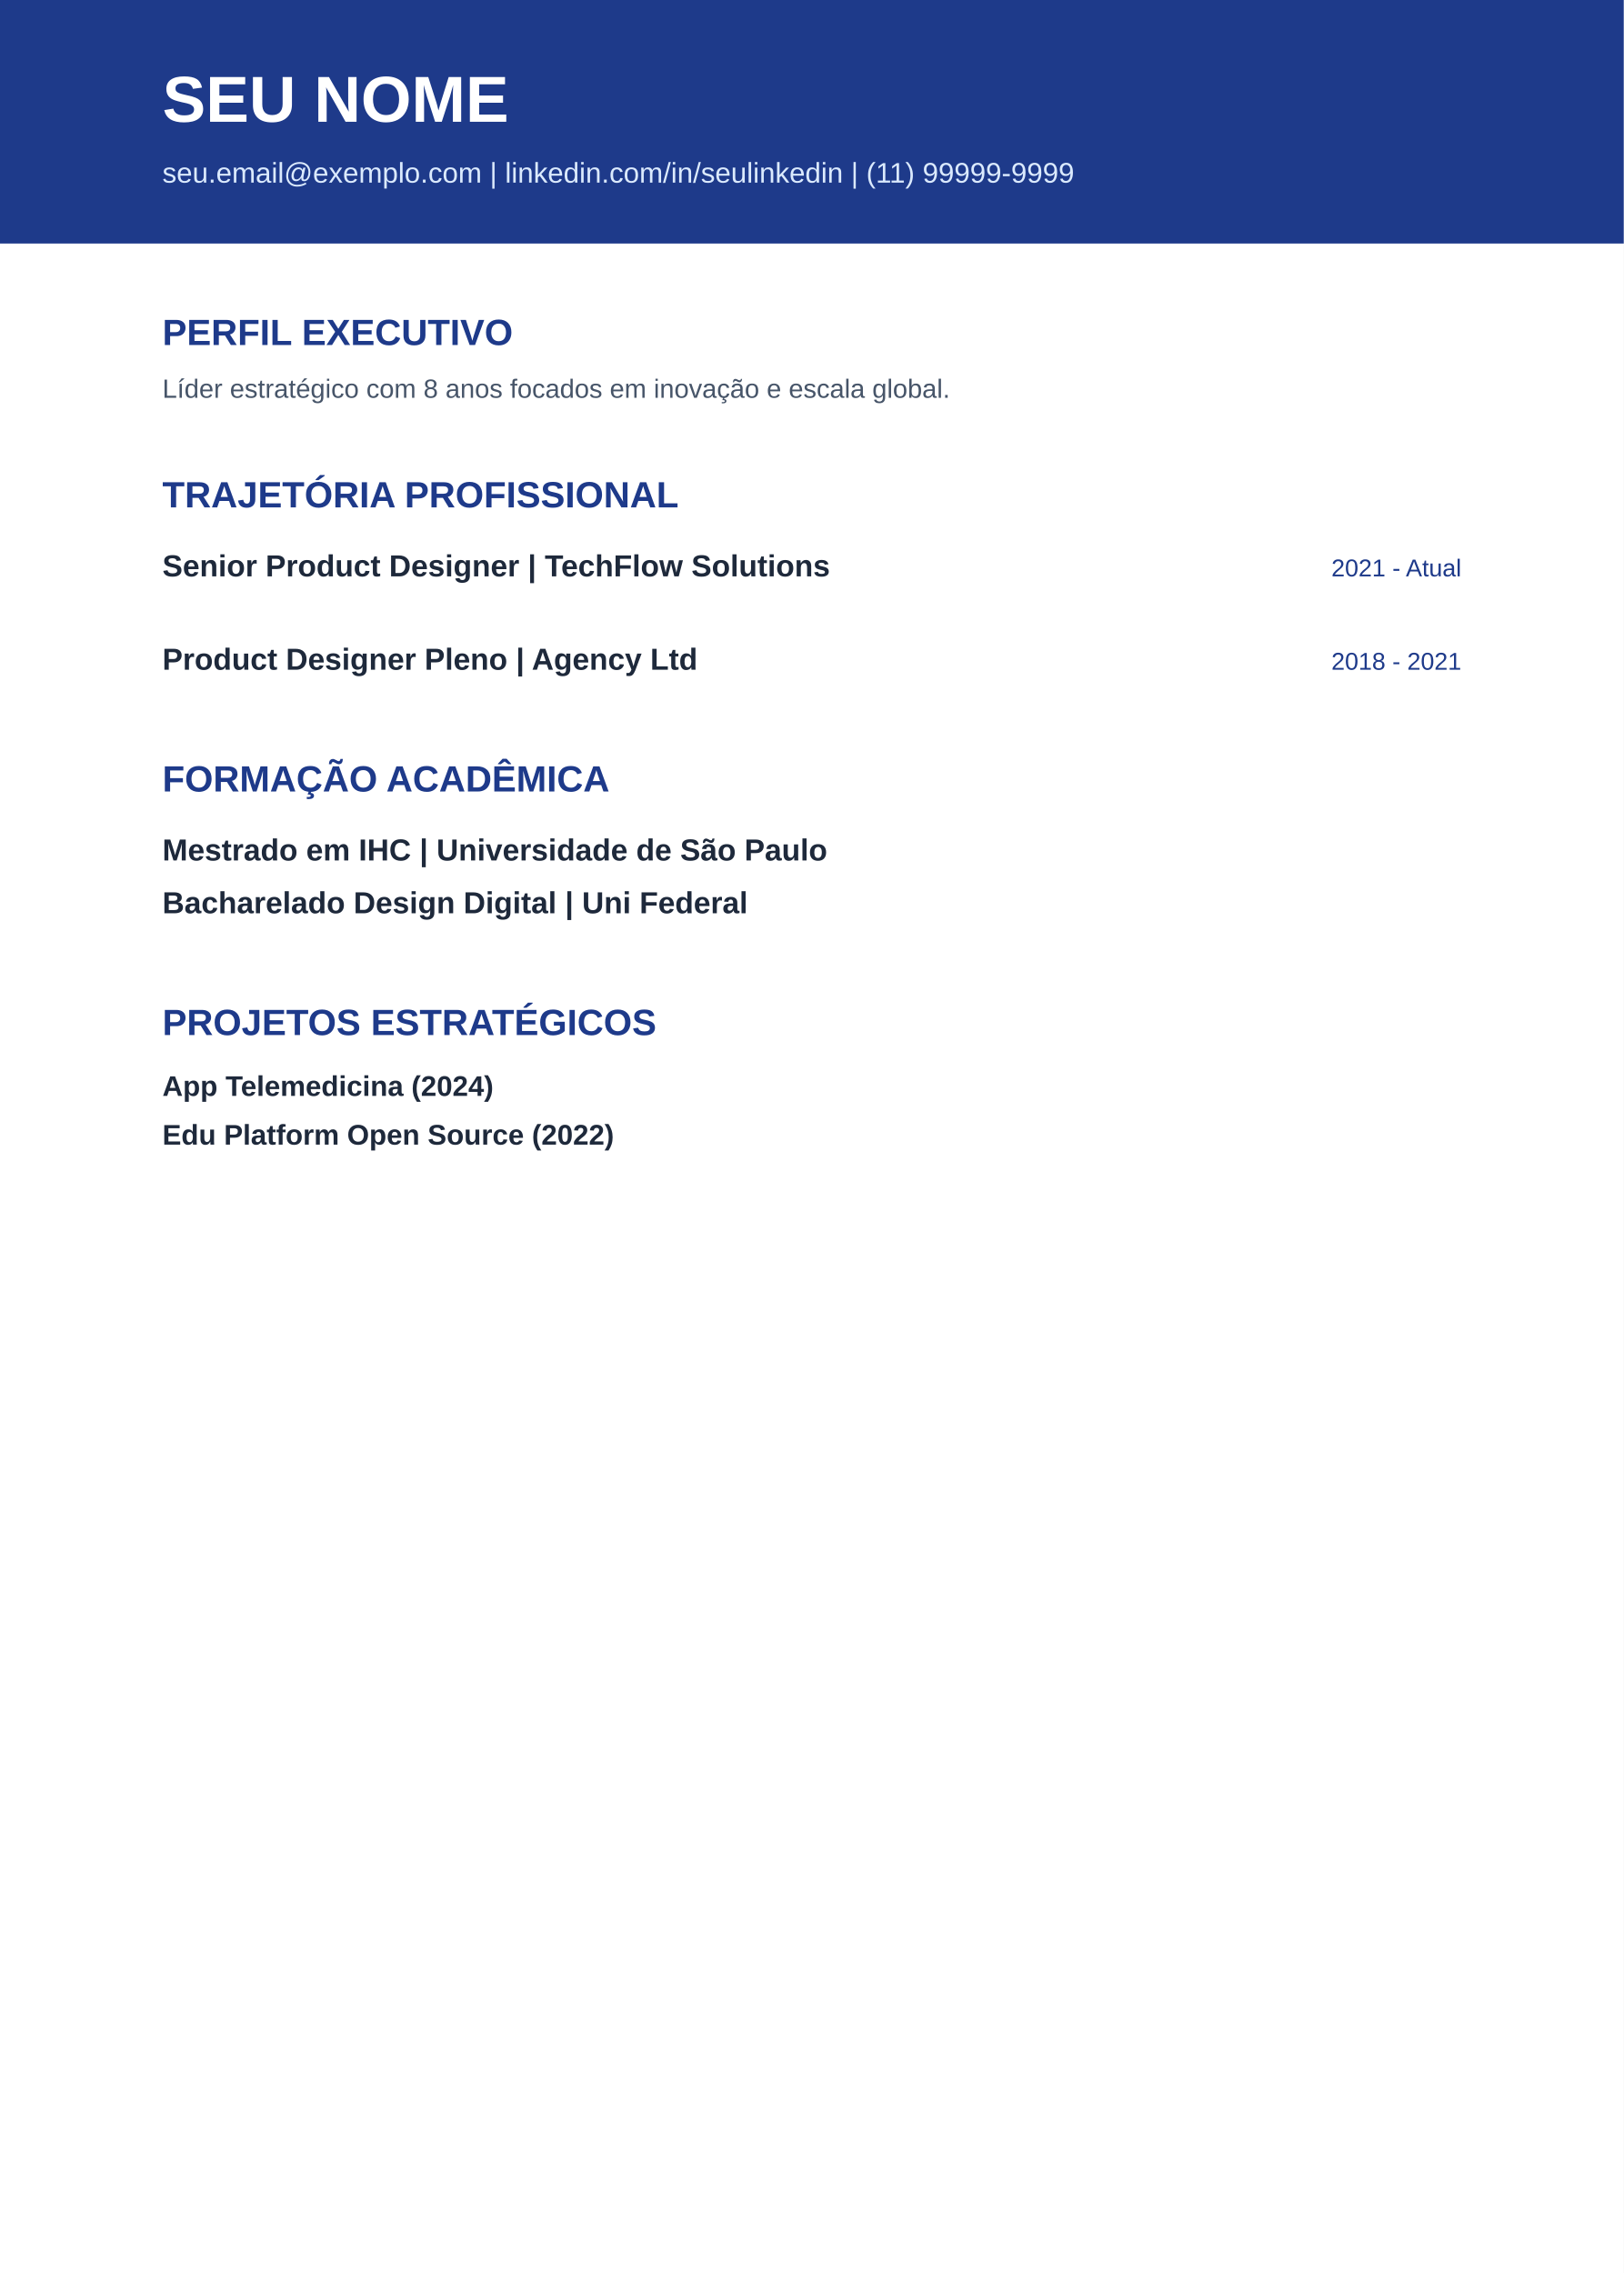
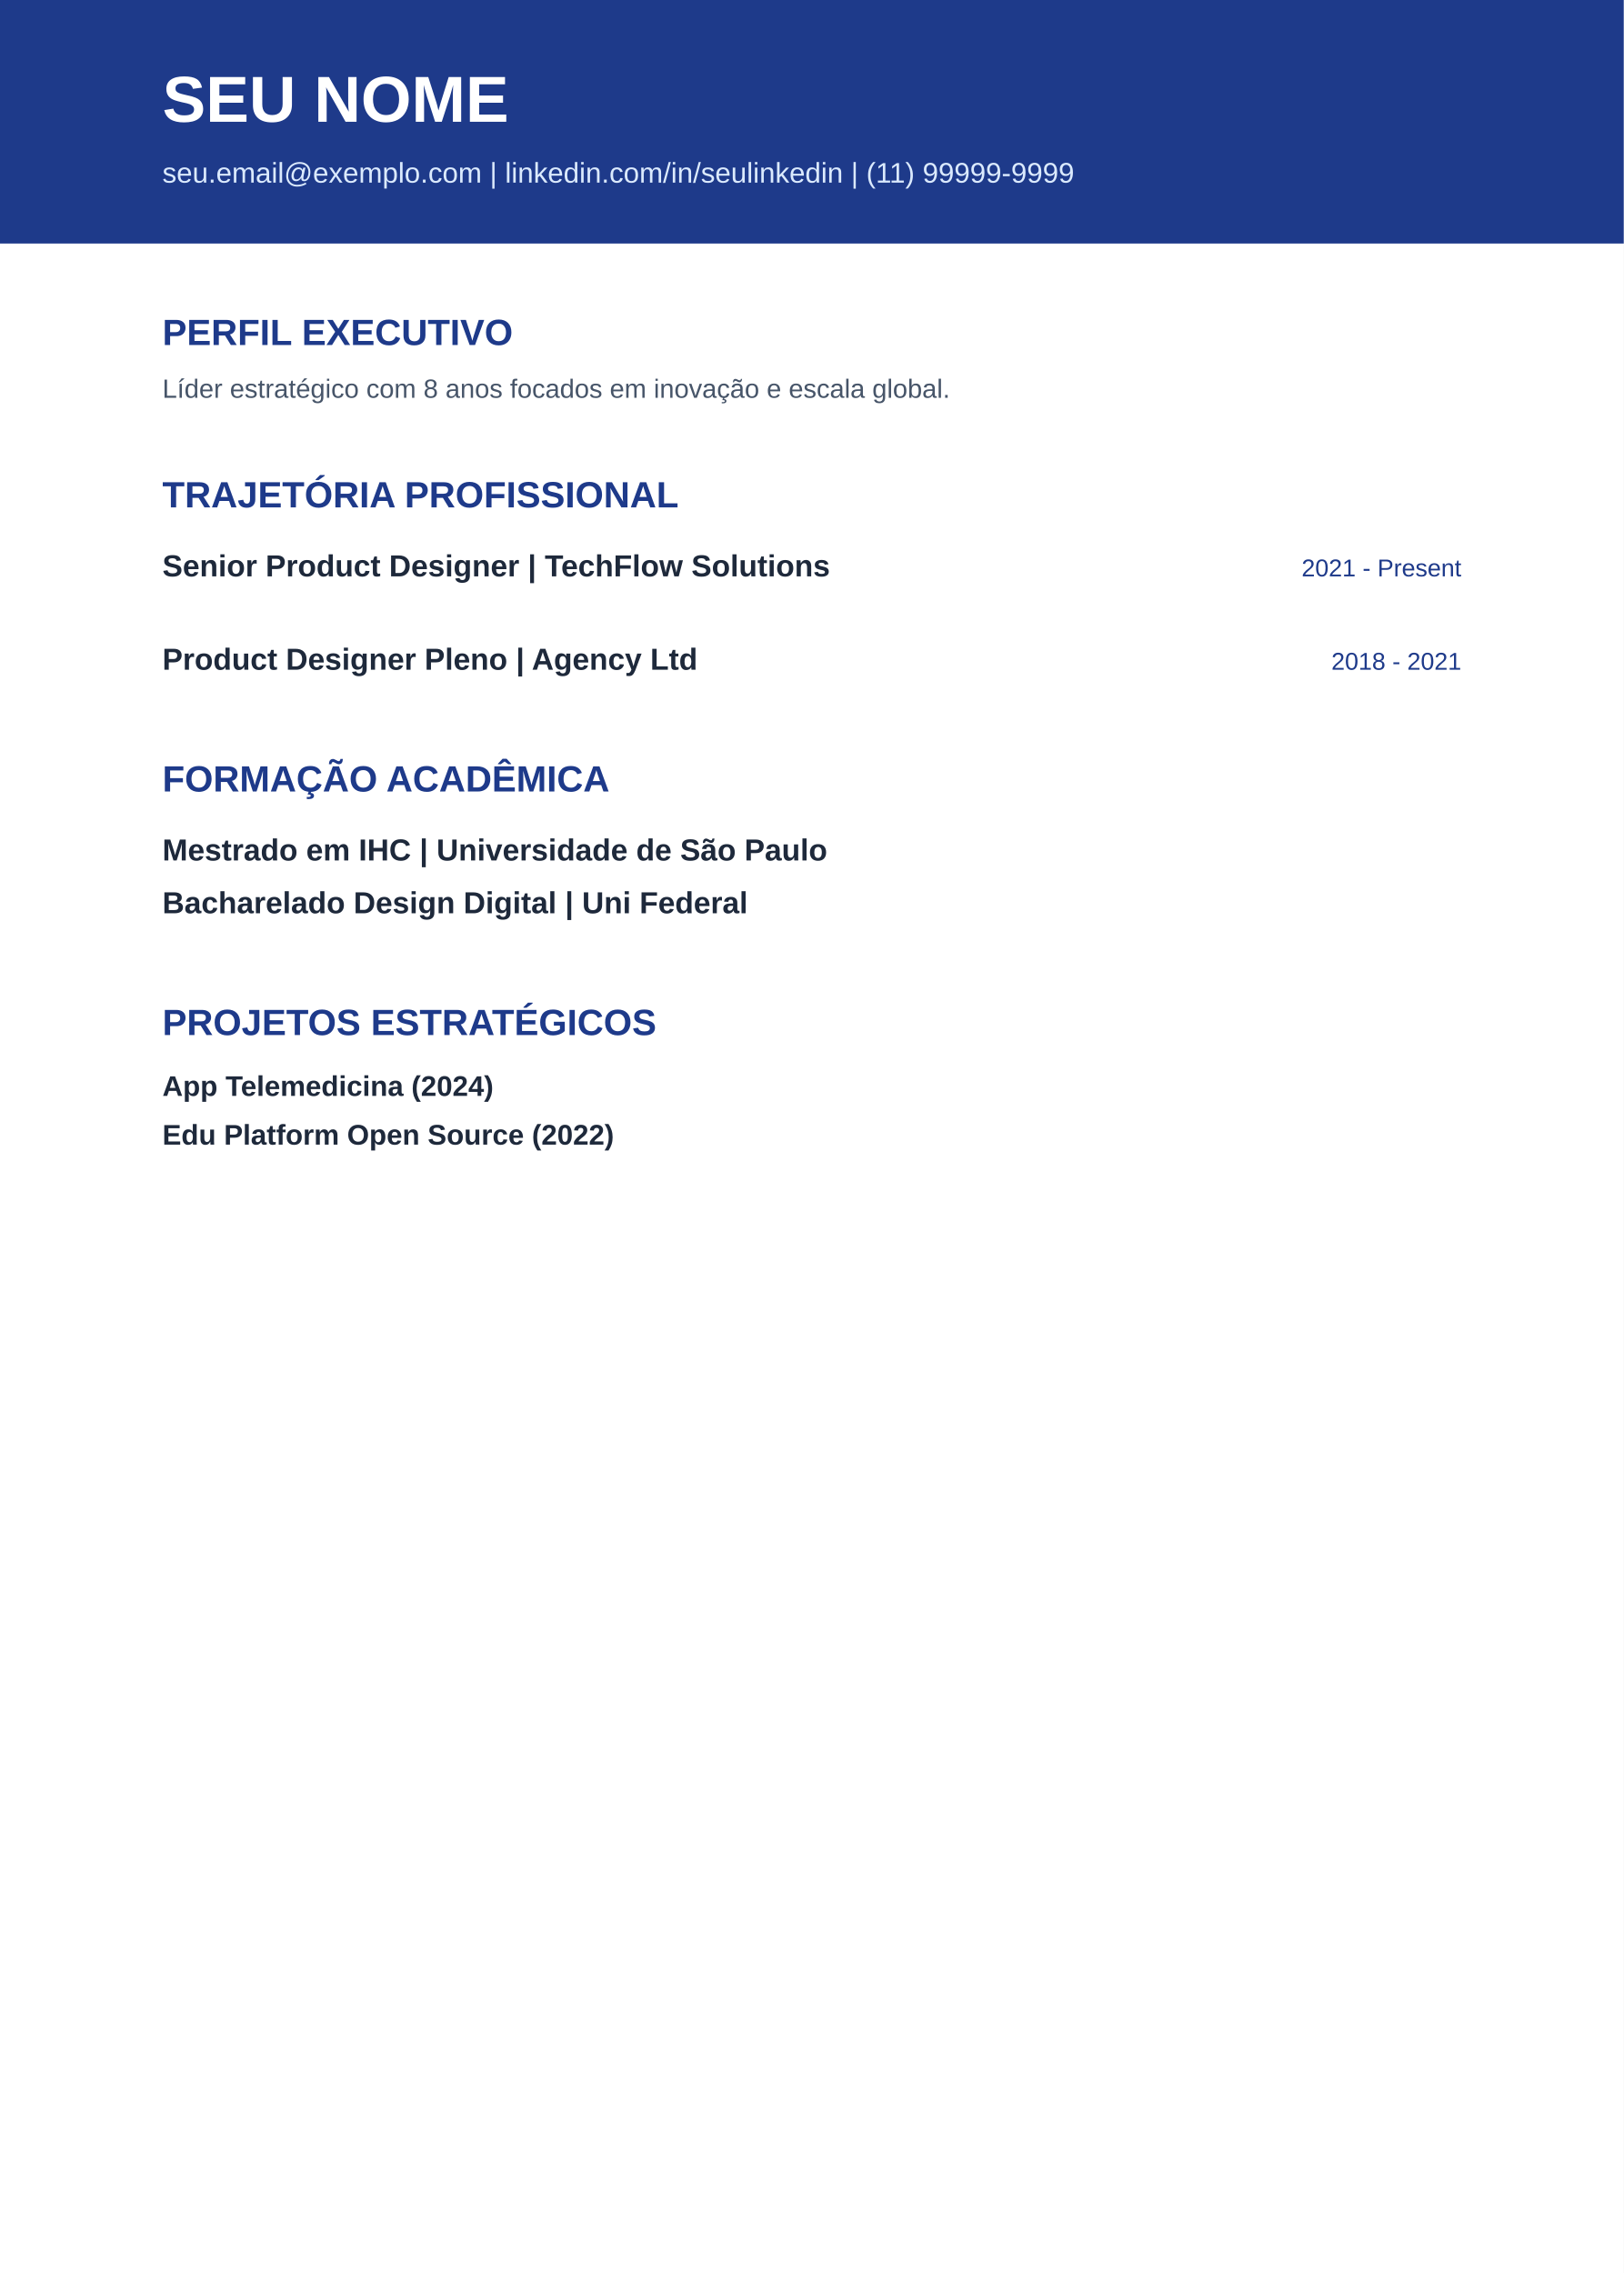
<svg xmlns="http://www.w3.org/2000/svg" width="400" height="560" viewBox="0 0 400 560" fill="none">
  <rect width="400" height="560" fill="white" />
  <rect width="400" height="60" fill="#1E3A8A" />
  <text x="40" y="30" font-family="Arial" font-size="16" font-weight="900" fill="white">SEU NOME</text>
  <text x="40" y="45" font-family="Arial" font-size="7" fill="#DBEAFE">seu.email@exemplo.com | linkedin.com/in/seulinkedin | (11) 99999-9999</text>
  <text x="40" y="85" font-family="Arial" font-size="9" font-weight="900" fill="#1E3A8A">PERFIL EXECUTIVO</text>
  <text x="40" y="98" font-family="Arial" font-size="6.5" fill="#475569">Líder estratégico com 8 anos focados em inovação e escala global.</text>
  <text x="40" y="125" font-family="Arial" font-size="9" font-weight="900" fill="#1E3A8A">TRAJETÓRIA PROFISSIONAL</text>
  <text x="40" y="142" font-family="Arial" font-size="7.5" font-weight="700" fill="#1E293B">Senior Product Designer | TechFlow Solutions</text>
-   <text x="360" y="142" font-family="Arial" font-size="6" text-anchor="end" fill="#1E3A8A">2021 - Atual</text>
+   <text x="360" y="142" font-family="Arial" font-size="6" text-anchor="end" fill="#1E3A8A">2021 - Present</text>
  <text x="40" y="165" font-family="Arial" font-size="7.5" font-weight="700" fill="#1E293B">Product Designer Pleno | Agency Ltd</text>
  <text x="360" y="165" font-family="Arial" font-size="6" text-anchor="end" fill="#1E3A8A">2018 - 2021</text>
  <text x="40" y="195" font-family="Arial" font-size="9" font-weight="900" fill="#1E3A8A">FORMAÇÃO ACADÊMICA</text>
  <text x="40" y="212" font-family="Arial" font-size="7.5" font-weight="700" fill="#1E293B">Mestrado em IHC | Universidade de São Paulo</text>
  <text x="40" y="225" font-family="Arial" font-size="7.5" font-weight="700" fill="#1E293B">Bacharelado Design Digital | Uni Federal</text>
  <text x="40" y="255" font-family="Arial" font-size="9" font-weight="900" fill="#1E3A8A">PROJETOS ESTRATÉGICOS</text>
  <text x="40" y="270" font-family="Arial" font-size="7" font-weight="700" fill="#1E293B">App Telemedicina (2024)</text>
  <text x="40" y="282" font-family="Arial" font-size="7" font-weight="700" fill="#1E293B">Edu Platform Open Source (2022)</text>
</svg>
